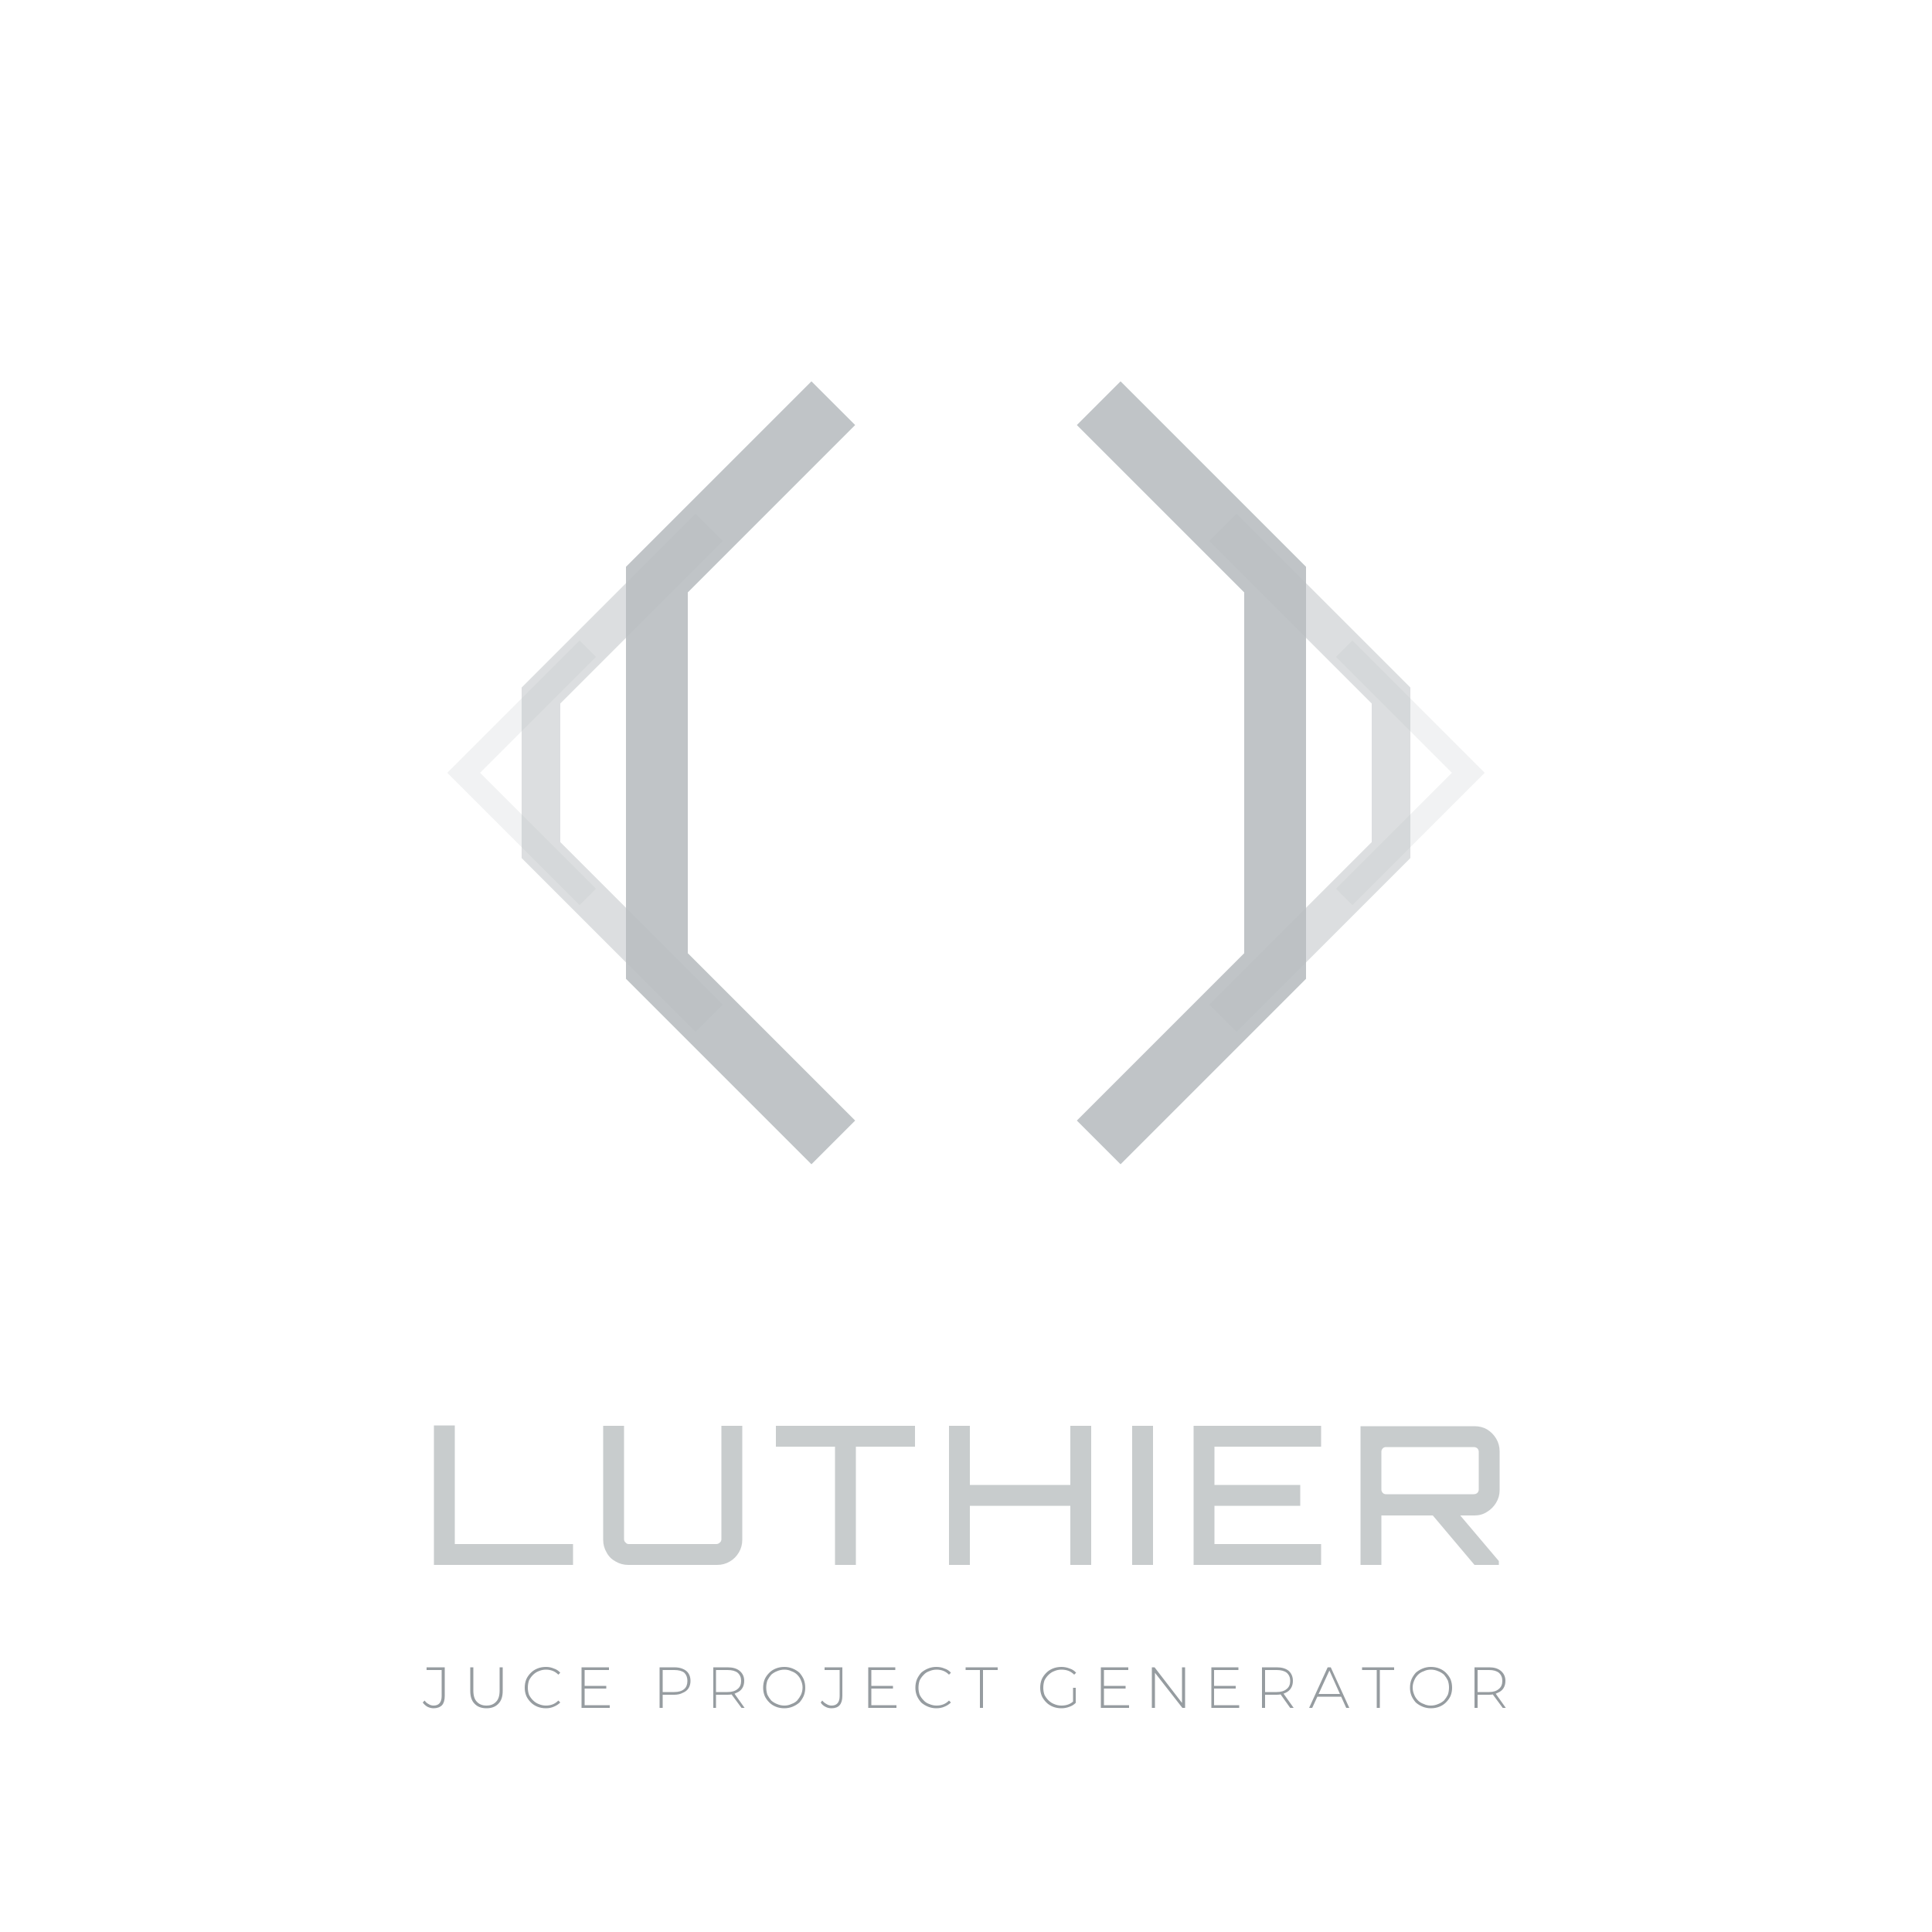
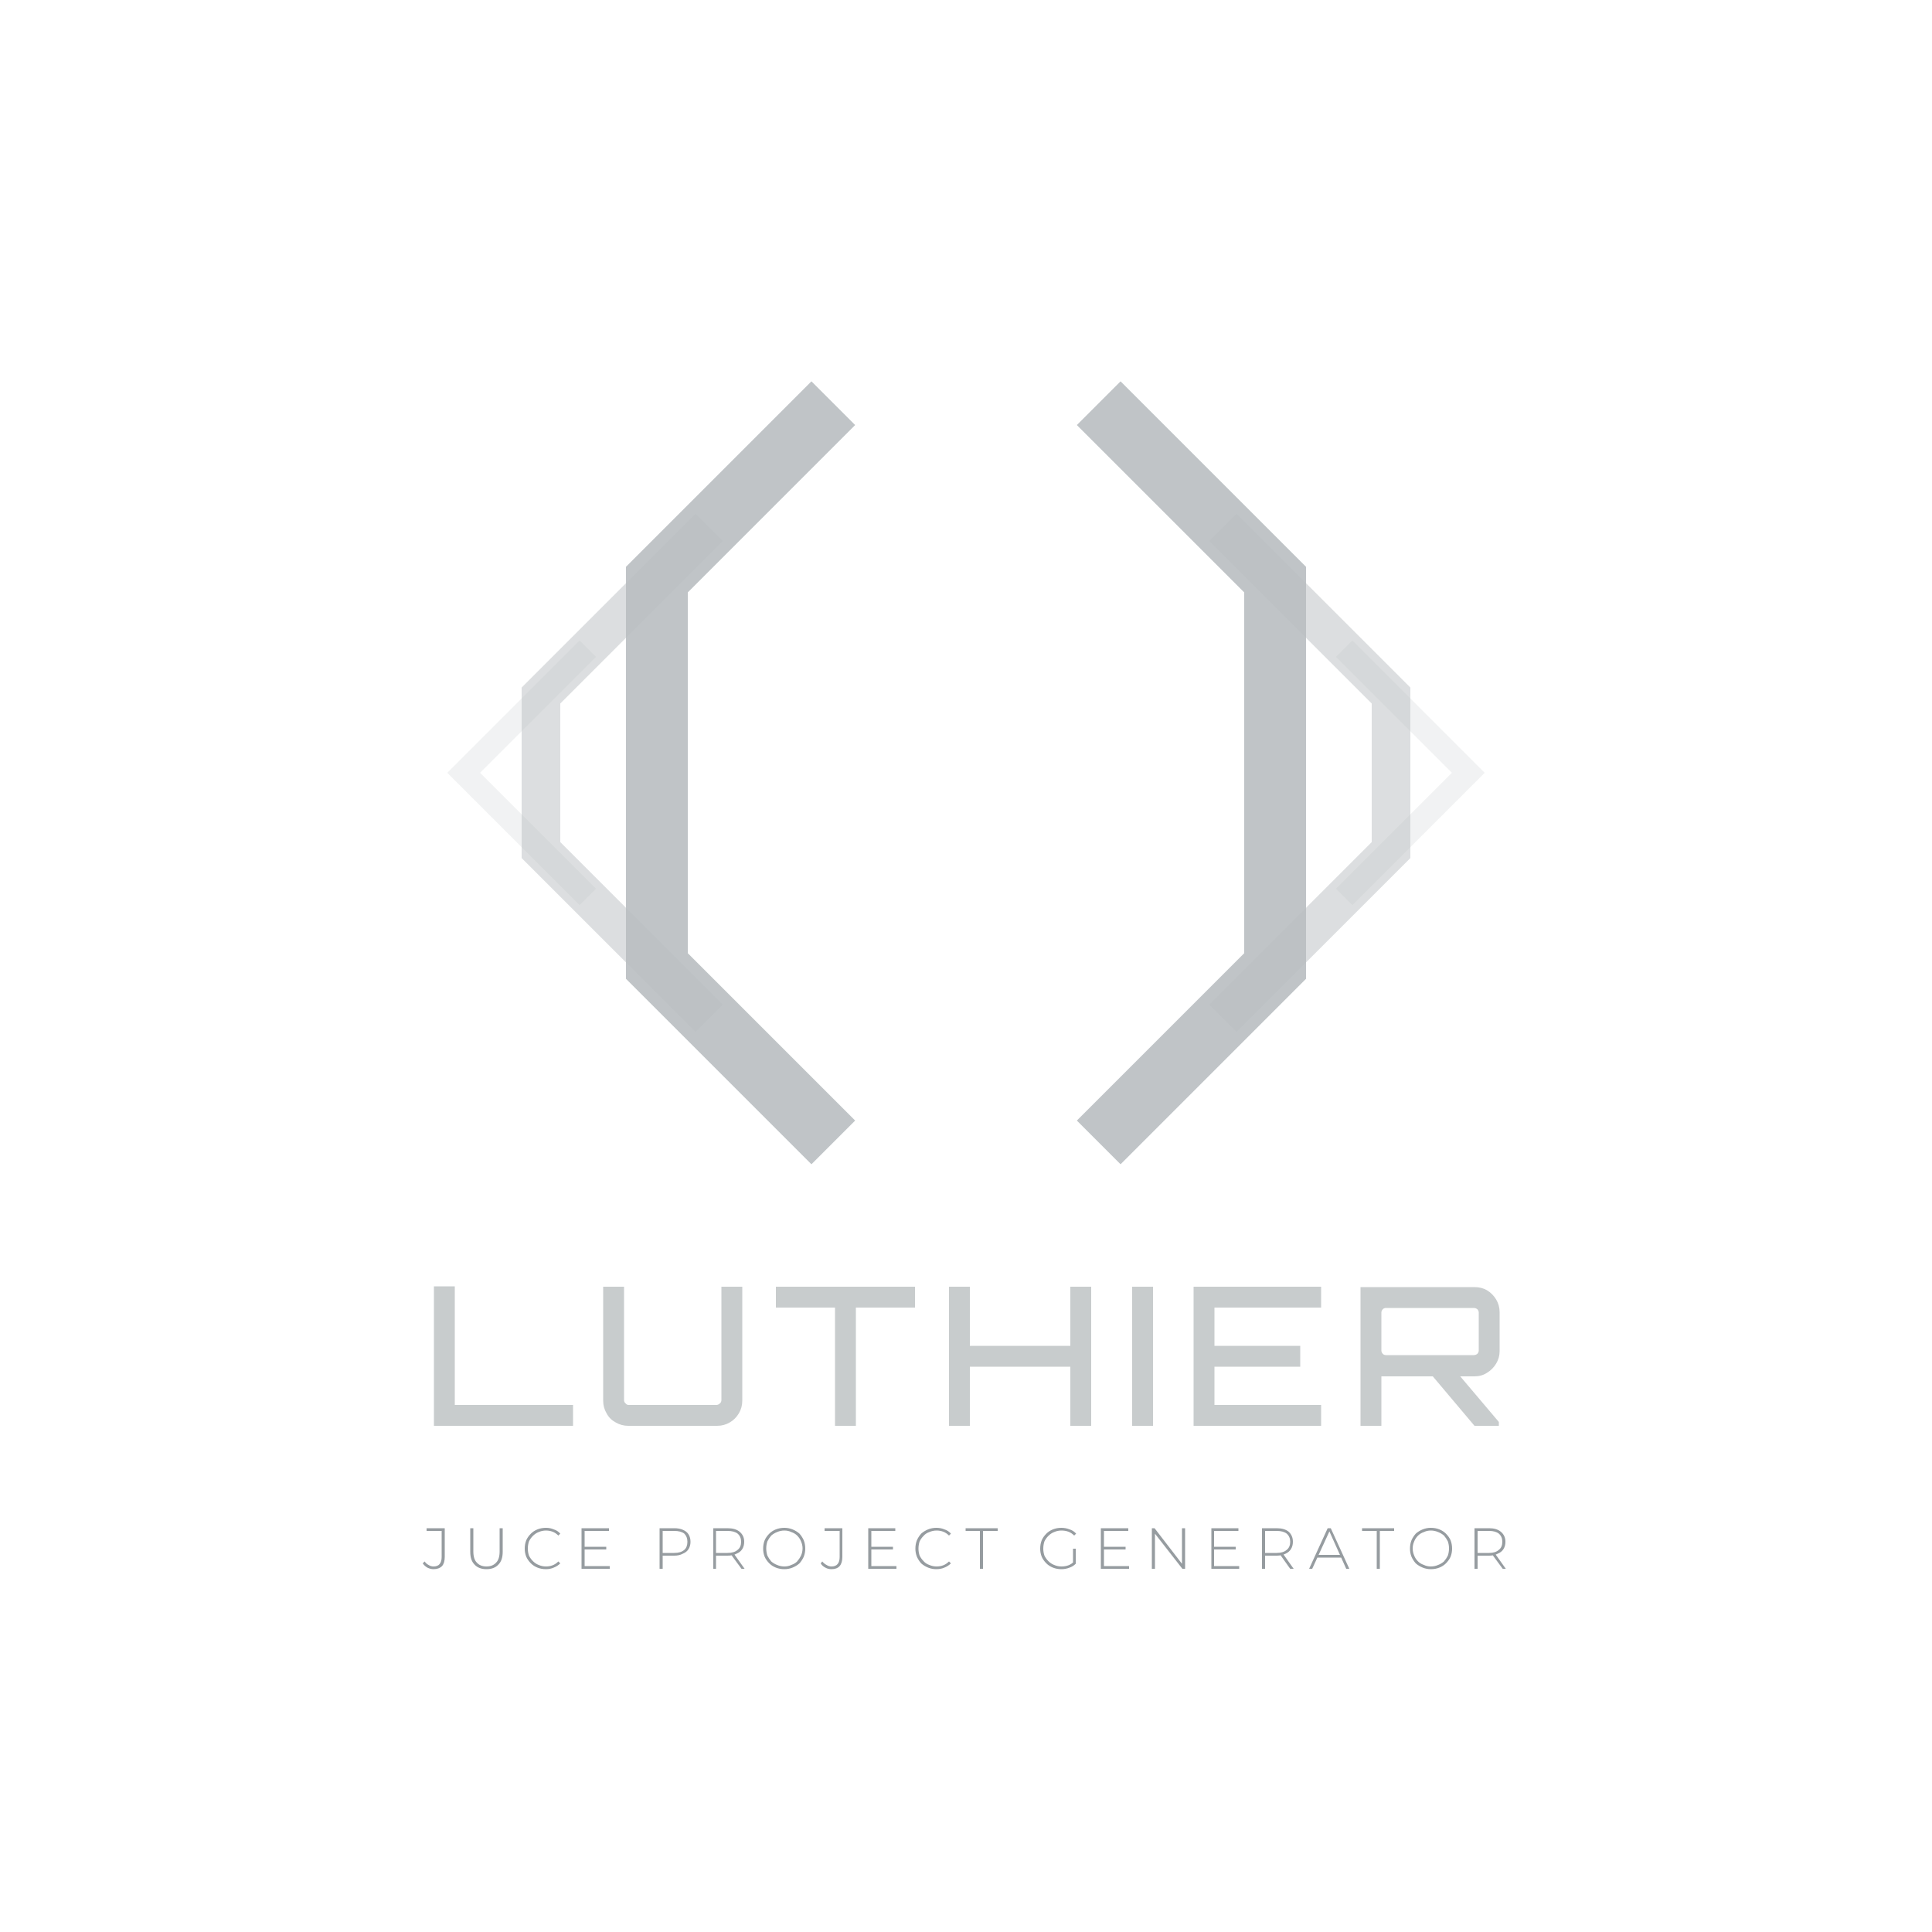
<svg xmlns="http://www.w3.org/2000/svg" viewBox="0 0 500 500" width="100%" height="100%">
  <g transform="translate(250, 200)" fill="none" stroke="#b9bec1" stroke-linecap="square">
    <path d="M -40,-90 L -80,-50 L -80,50 L -40,90" stroke-width="16" opacity="0.9" />
    <path d="M -70,-60 L -110,-20 L -110,20 L -70,60" stroke-width="10" opacity="0.5" />
    <path d="M -100,-30 L -130,0 L -100,30" stroke-width="6" opacity="0.2" />
    <path d="M 40,-90 L 80,-50 L 80,50 L 40,90" stroke-width="16" opacity="0.9" />
    <path d="M 70,-60 L 110,-20 L 110,20 L 70,60" stroke-width="10" opacity="0.5" />
    <path d="M 100,-30 L 130,0 L 100,30" stroke-width="6" opacity="0.2" />
  </g>
-   <path d="M112.3 405.0V368.9H117.7V399.6H148.3V405.0Z M162.6 405.0Q160.8 405.0 159.3 404.1Q157.8 403.3 157.0 401.8Q156.1 400.3 156.1 398.5V369.0H161.5V398.3Q161.5 398.9 161.9 399.2Q162.2 399.6 162.7 399.6H185.4Q185.9 399.6 186.3 399.2Q186.7 398.9 186.7 398.3V369.0H192.1V398.5Q192.1 400.3 191.2 401.8Q190.3 403.3 188.9 404.1Q187.4 405.0 185.6 405.0H162.6Z M216.1 405.0V374.4H200.8V369.0H236.8V374.4H221.5V405.0Z M245.6 405.0V369.0H251.0V384.3H277.0V369.0H282.4V405.0H277.0V389.7H251.0V405.0Z M293.0 405.0V369.0H298.4V405.0Z M308.9 405.0V369.0H341.9V374.4H314.3V384.3H336.5V389.7H314.3V399.6H341.9V405.0Z M381.6 405.0 370.3 391.6H377.4L387.9 404.0V405.0ZM352.1 405.0V369.1H381.6Q383.4 369.1 384.8 369.9Q386.3 370.8 387.2 372.3Q388.1 373.8 388.1 375.6V385.7Q388.1 387.4 387.2 388.9Q386.3 390.4 384.8 391.3Q383.4 392.2 381.6 392.2L357.5 392.2V405.0ZM358.7 386.7H381.4Q381.9 386.7 382.3 386.4Q382.7 386.0 382.7 385.5V375.7Q382.7 375.2 382.3 374.8Q381.9 374.5 381.4 374.5H358.7Q358.2 374.5 357.9 374.8Q357.5 375.2 357.5 375.7V385.5Q357.5 386.0 357.9 386.4Q358.2 386.7 358.7 386.7Z" fill="#c8cccd" />
-   <path d="M112.2 442.1Q111.4 442.1 110.6 441.7Q109.9 441.3 109.4 440.6L109.9 440.1Q110.3 440.7 110.9 441.0Q111.5 441.4 112.2 441.4Q114.3 441.4 114.3 438.9V432.2H110.4V431.5H115.1V438.9Q115.1 440.5 114.4 441.3Q113.6 442.1 112.2 442.1Z M125.9 442.1Q123.9 442.1 122.8 440.9Q121.7 439.8 121.7 437.6V431.5H122.5V437.5Q122.5 439.5 123.4 440.4Q124.3 441.4 125.9 441.4Q127.5 441.4 128.4 440.4Q129.3 439.5 129.3 437.5V431.5H130.1V437.6Q130.1 439.8 129.0 440.9Q127.9 442.1 125.9 442.1Z M141.3 442.1Q140.1 442.1 139.1 441.7Q138.1 441.3 137.4 440.6Q136.6 439.8 136.2 438.9Q135.8 437.9 135.8 436.8Q135.8 435.6 136.2 434.6Q136.6 433.7 137.4 432.9Q138.1 432.2 139.1 431.8Q140.1 431.4 141.3 431.4Q142.4 431.4 143.3 431.8Q144.3 432.1 145.0 432.9L144.5 433.4Q143.8 432.7 143.0 432.4Q142.2 432.1 141.3 432.1Q140.3 432.1 139.4 432.5Q138.6 432.8 137.9 433.5Q137.3 434.1 136.9 434.9Q136.6 435.8 136.6 436.8Q136.6 437.7 136.9 438.6Q137.3 439.4 137.9 440.0Q138.6 440.7 139.4 441.0Q140.3 441.4 141.3 441.4Q142.2 441.4 143.0 441.1Q143.8 440.8 144.5 440.1L145.0 440.6Q144.3 441.3 143.3 441.7Q142.4 442.1 141.3 442.1Z M150.5 442.0V431.5H157.6V432.2H151.3V441.3H157.8V442.0ZM151.2 437.0V436.3H156.9V437.0Z M170.7 442.0V431.5H174.5Q175.8 431.5 176.7 431.9Q177.7 432.3 178.2 433.1Q178.7 433.9 178.7 435.0Q178.7 436.1 178.2 436.9Q177.7 437.7 176.7 438.1Q175.8 438.6 174.5 438.6H171.1L171.5 438.2V442.0ZM171.5 438.2 171.1 437.9H174.5Q176.2 437.9 177.1 437.1Q177.9 436.4 177.9 435.0Q177.9 433.7 177.1 432.9Q176.2 432.2 174.5 432.2H171.1L171.5 431.8Z M184.6 442.0V431.5H188.3Q190.3 431.5 191.4 432.4Q192.6 433.4 192.6 435.0Q192.6 436.1 192.1 436.9Q191.6 437.7 190.6 438.1Q189.7 438.6 188.3 438.6H185.0L185.3 438.2V442.0ZM191.9 442.0 189.1 438.2H190.0L192.7 442.0ZM185.3 438.2 185.0 437.9H188.3Q190.0 437.9 190.9 437.1Q191.8 436.4 191.8 435.0Q191.8 433.7 190.9 432.9Q190.0 432.2 188.3 432.2H185.0L185.3 431.8Z M203.0 442.1Q201.8 442.1 200.8 441.7Q199.8 441.3 199.1 440.6Q198.3 439.8 197.9 438.9Q197.5 437.9 197.5 436.8Q197.5 435.6 197.9 434.6Q198.3 433.7 199.1 432.9Q199.8 432.2 200.8 431.8Q201.8 431.4 203.0 431.4Q204.1 431.4 205.1 431.8Q206.1 432.2 206.9 432.9Q207.6 433.7 208.0 434.6Q208.4 435.6 208.4 436.8Q208.4 437.9 208.0 438.9Q207.6 439.8 206.9 440.6Q206.1 441.3 205.1 441.7Q204.1 442.1 203.0 442.1ZM203.0 441.4Q204.0 441.4 204.8 441.0Q205.7 440.7 206.3 440.1Q206.9 439.4 207.3 438.6Q207.7 437.7 207.7 436.7Q207.7 435.8 207.3 434.9Q207.0 434.1 206.3 433.4Q205.7 432.8 204.8 432.5Q204.0 432.1 203.0 432.1Q202.0 432.1 201.1 432.5Q200.3 432.8 199.6 433.4Q199.0 434.1 198.6 434.9Q198.3 435.8 198.3 436.7Q198.3 437.7 198.6 438.6Q199.0 439.4 199.6 440.1Q200.3 440.7 201.1 441.0Q202.0 441.4 203.0 441.4Z M215.2 442.1Q214.3 442.1 213.6 441.7Q212.8 441.3 212.4 440.6L212.8 440.1Q213.3 440.7 213.9 441.0Q214.5 441.4 215.2 441.4Q217.3 441.4 217.3 438.9V432.2H213.4V431.5H218.0V438.9Q218.0 440.5 217.3 441.3Q216.6 442.1 215.2 442.1Z M224.7 442.0V431.5H231.7V432.2H225.5V441.3H232.0V442.0ZM225.4 437.0V436.3H231.1V437.0Z M242.3 442.1Q241.2 442.1 240.2 441.7Q239.2 441.3 238.4 440.6Q237.7 439.8 237.3 438.9Q236.9 437.9 236.9 436.8Q236.9 435.6 237.3 434.6Q237.7 433.7 238.4 432.9Q239.2 432.2 240.2 431.8Q241.2 431.4 242.3 431.4Q243.5 431.4 244.4 431.8Q245.4 432.1 246.1 432.9L245.6 433.4Q244.9 432.7 244.1 432.4Q243.3 432.1 242.4 432.1Q241.4 432.1 240.5 432.5Q239.6 432.8 239.0 433.5Q238.4 434.1 238.0 434.9Q237.7 435.8 237.7 436.8Q237.7 437.7 238.0 438.6Q238.4 439.4 239.0 440.0Q239.6 440.7 240.5 441.0Q241.4 441.4 242.4 441.4Q243.3 441.4 244.1 441.1Q244.9 440.8 245.6 440.1L246.1 440.6Q245.4 441.3 244.4 441.7Q243.5 442.1 242.3 442.1Z M253.6 442.0V432.2H249.9V431.5H258.2V432.2H254.4V442.0Z M274.7 442.1Q273.5 442.1 272.5 441.7Q271.5 441.3 270.8 440.6Q270.0 439.8 269.6 438.9Q269.2 437.9 269.2 436.8Q269.2 435.6 269.6 434.6Q270.0 433.7 270.8 432.9Q271.5 432.2 272.5 431.8Q273.5 431.4 274.7 431.4Q275.8 431.4 276.8 431.8Q277.8 432.1 278.5 432.9L278.0 433.4Q277.3 432.7 276.5 432.4Q275.7 432.1 274.7 432.1Q273.7 432.1 272.8 432.5Q272.0 432.8 271.3 433.5Q270.7 434.1 270.3 434.9Q270.0 435.8 270.0 436.8Q270.0 437.7 270.3 438.6Q270.7 439.4 271.3 440.0Q272.0 440.7 272.8 441.0Q273.7 441.4 274.7 441.4Q275.7 441.4 276.5 441.1Q277.3 440.8 278.0 440.1L278.4 440.7Q277.7 441.4 276.8 441.7Q275.8 442.1 274.7 442.1ZM278.4 440.7 277.7 440.6V436.8H278.4Z M284.9 442.0V431.5H292.0V432.2H285.7V441.3H292.2V442.0ZM285.6 437.0V436.3H291.3V437.0Z M298.1 442.0V431.5H298.8L306.2 441.1H305.9V431.5H306.7V442.0H306.0L298.5 432.4H298.9V442.0Z M313.5 442.0V431.5H320.5V432.2H314.2V441.3H320.7V442.0ZM314.1 437.0V436.3H319.8V437.0Z M326.6 442.0V431.5H330.4Q332.4 431.5 333.5 432.4Q334.6 433.4 334.6 435.0Q334.6 436.1 334.1 436.9Q333.6 437.7 332.7 438.1Q331.7 438.6 330.4 438.6H327.1L327.4 438.2V442.0ZM333.9 442.0 331.2 438.2H332.1L334.8 442.0ZM327.4 438.2 327.1 437.9H330.4Q332.1 437.9 333.0 437.1Q333.9 436.4 333.9 435.0Q333.9 433.7 333.0 432.9Q332.1 432.2 330.4 432.2H327.1L327.4 431.8Z M338.8 442.0 343.6 431.5H344.4L349.2 442.0H348.4L343.9 432.0H344.2L339.6 442.0ZM340.6 439.1 340.8 438.4H347.1L347.4 439.1Z M356.3 442.0V432.2H352.5V431.5H360.8V432.2H357.1V442.0Z M370.3 442.1Q369.2 442.1 368.2 441.7Q367.2 441.3 366.4 440.6Q365.7 439.8 365.3 438.9Q364.9 437.9 364.9 436.8Q364.9 435.6 365.3 434.6Q365.7 433.7 366.4 432.9Q367.2 432.2 368.2 431.8Q369.2 431.4 370.3 431.4Q371.5 431.4 372.5 431.8Q373.5 432.2 374.2 432.9Q375.0 433.7 375.4 434.6Q375.8 435.6 375.8 436.8Q375.8 437.9 375.4 438.9Q375.0 439.8 374.2 440.6Q373.5 441.3 372.5 441.7Q371.5 442.1 370.3 442.1ZM370.3 441.4Q371.3 441.4 372.2 441.0Q373.0 440.7 373.7 440.1Q374.3 439.4 374.7 438.6Q375.0 437.7 375.0 436.7Q375.0 435.8 374.7 434.9Q374.3 434.1 373.7 433.4Q373.0 432.8 372.2 432.5Q371.3 432.1 370.3 432.1Q369.3 432.1 368.5 432.5Q367.6 432.8 367.0 433.4Q366.3 434.1 366.0 434.9Q365.6 435.8 365.6 436.7Q365.6 437.7 366.0 438.6Q366.3 439.4 367.0 440.1Q367.6 440.7 368.5 441.0Q369.3 441.4 370.3 441.4Z M381.6 442.0V431.5H385.4Q387.3 431.5 388.4 432.4Q389.6 433.4 389.6 435.0Q389.6 436.1 389.1 436.9Q388.6 437.7 387.6 438.1Q386.7 438.6 385.4 438.6H382.0L382.4 438.2V442.0ZM388.9 442.0 386.1 438.2H387.0L389.7 442.0ZM382.4 438.2 382.0 437.9H385.4Q387.0 437.9 387.9 437.1Q388.8 436.4 388.8 435.0Q388.8 433.7 387.9 432.9Q387.0 432.2 385.4 432.2H382.0L382.4 431.8Z" fill="#969ca0" />
+   <g transform="translate(0, -36)">
+     <path d="M112.3 405.0V368.9H117.7V399.6H148.3V405.0Z M162.6 405.0Q160.8 405.0 159.3 404.1Q157.8 403.3 157.0 401.8Q156.1 400.3 156.1 398.5V369.0H161.5V398.3Q161.5 398.9 161.9 399.2Q162.2 399.6 162.7 399.6H185.4Q185.9 399.6 186.3 399.2Q186.7 398.9 186.7 398.3V369.0H192.1V398.5Q192.1 400.3 191.2 401.8Q190.3 403.3 188.9 404.1Q187.4 405.0 185.6 405.0H162.6Z M216.1 405.0V374.4H200.8V369.0H236.8V374.4H221.5V405.0Z M245.6 405.0V369.0H251.0V384.3H277.0V369.0H282.4V405.0H277.0V389.7H251.0V405.0Z M293.0 405.0V369.0H298.4V405.0Z M308.9 405.0V369.0H341.9V374.4H314.3V384.3H336.5V389.7H314.3V399.6H341.9V405.0Z M381.6 405.0 370.3 391.6H377.4L387.9 404.0V405.0ZM352.1 405.0V369.1H381.6Q383.4 369.1 384.8 369.9Q386.3 370.8 387.2 372.3Q388.1 373.8 388.1 375.6V385.7Q388.1 387.4 387.2 388.9Q386.3 390.4 384.8 391.3Q383.4 392.2 381.6 392.2L357.5 392.2V405.0ZM358.7 386.7H381.4Q381.9 386.7 382.3 386.4Q382.7 386.0 382.7 385.5V375.7Q382.7 375.2 382.3 374.8Q381.9 374.5 381.4 374.5H358.7Q358.2 374.5 357.9 374.8Q357.5 375.2 357.5 375.7V385.5Q357.5 386.0 357.9 386.4Q358.2 386.7 358.7 386.7Z" fill="#c8cccd" />
+     <path d="M112.2 442.1Q111.4 442.1 110.6 441.7Q109.9 441.3 109.4 440.6L109.9 440.1Q110.3 440.7 110.9 441.0Q111.5 441.4 112.2 441.4Q114.3 441.4 114.3 438.9V432.2H110.4V431.5H115.1V438.9Q115.1 440.5 114.4 441.3Q113.6 442.1 112.2 442.1Z M125.9 442.1Q123.9 442.1 122.8 440.9Q121.7 439.8 121.7 437.6V431.5H122.5V437.5Q122.5 439.5 123.4 440.4Q124.3 441.4 125.9 441.4Q127.5 441.4 128.4 440.4Q129.3 439.5 129.3 437.5V431.5H130.1V437.6Q130.1 439.8 129.0 440.9Q127.9 442.1 125.9 442.1Z M141.3 442.1Q140.1 442.1 139.1 441.7Q138.1 441.3 137.4 440.6Q136.6 439.8 136.2 438.9Q135.8 437.9 135.8 436.8Q135.8 435.6 136.2 434.6Q136.6 433.7 137.4 432.9Q138.1 432.2 139.1 431.8Q140.1 431.4 141.3 431.4Q142.4 431.4 143.3 431.8Q144.3 432.1 145.0 432.9L144.5 433.4Q143.8 432.7 143.0 432.4Q142.2 432.1 141.3 432.1Q140.3 432.1 139.4 432.5Q138.6 432.8 137.9 433.5Q137.3 434.1 136.9 434.9Q136.6 435.8 136.6 436.8Q136.6 437.7 136.9 438.6Q137.3 439.4 137.9 440.0Q138.6 440.7 139.4 441.0Q140.3 441.4 141.3 441.4Q142.2 441.4 143.0 441.1Q143.8 440.8 144.5 440.1L145.0 440.6Q144.3 441.3 143.3 441.7Q142.4 442.1 141.3 442.1Z M150.5 442.0V431.5H157.6V432.2H151.3V441.3H157.8V442.0ZM151.2 437.0V436.3H156.9V437.0Z M170.7 442.0V431.5H174.5Q175.8 431.5 176.7 431.9Q177.7 432.3 178.2 433.1Q178.7 433.9 178.7 435.0Q178.7 436.1 178.2 436.9Q177.7 437.7 176.7 438.1Q175.8 438.6 174.5 438.6H171.1L171.5 438.2V442.0ZM171.5 438.2 171.1 437.9H174.5Q176.2 437.9 177.1 437.1Q177.9 436.4 177.9 435.0Q177.9 433.7 177.1 432.9Q176.2 432.2 174.5 432.2H171.1L171.5 431.8Z M184.6 442.0V431.5H188.3Q190.3 431.5 191.4 432.4Q192.6 433.4 192.6 435.0Q192.6 436.1 192.1 436.9Q191.6 437.7 190.6 438.1Q189.7 438.6 188.3 438.6H185.0L185.3 438.2V442.0ZM191.9 442.0 189.1 438.2H190.0L192.7 442.0ZM185.3 438.2 185.0 437.9H188.3Q190.0 437.9 190.9 437.1Q191.8 436.4 191.8 435.0Q191.8 433.7 190.9 432.9Q190.0 432.2 188.3 432.2H185.0L185.3 431.8Z M203.0 442.1Q201.8 442.1 200.8 441.7Q199.8 441.3 199.1 440.6Q198.3 439.8 197.9 438.9Q197.5 437.9 197.5 436.8Q197.5 435.6 197.9 434.6Q198.3 433.7 199.1 432.9Q199.8 432.2 200.8 431.8Q201.8 431.4 203.0 431.4Q204.1 431.4 205.1 431.8Q206.1 432.2 206.9 432.9Q207.6 433.7 208.0 434.6Q208.4 435.6 208.4 436.8Q208.4 437.9 208.0 438.9Q207.6 439.8 206.9 440.6Q206.1 441.3 205.1 441.7Q204.1 442.1 203.0 442.1ZM203.0 441.4Q204.0 441.4 204.8 441.0Q205.7 440.7 206.3 440.1Q206.9 439.4 207.3 438.6Q207.7 437.7 207.7 436.7Q207.7 435.8 207.3 434.9Q207.0 434.1 206.3 433.4Q205.7 432.8 204.8 432.5Q204.0 432.1 203.0 432.1Q202.0 432.1 201.1 432.5Q200.3 432.8 199.6 433.4Q199.0 434.1 198.6 434.9Q198.3 435.8 198.3 436.7Q198.3 437.7 198.6 438.6Q199.0 439.4 199.6 440.1Q200.3 440.7 201.1 441.0Q202.0 441.4 203.0 441.4Z M215.2 442.1Q214.3 442.1 213.6 441.7Q212.8 441.3 212.4 440.6L212.8 440.1Q213.3 440.7 213.9 441.0Q214.5 441.4 215.2 441.4Q217.3 441.4 217.3 438.9V432.2H213.4V431.5H218.0V438.9Q218.0 440.5 217.3 441.3Q216.6 442.1 215.2 442.1Z M224.7 442.0V431.5H231.7V432.2H225.5V441.3H232.0V442.0ZM225.4 437.0V436.3H231.1V437.0Z M242.3 442.1Q241.2 442.1 240.2 441.7Q239.2 441.3 238.4 440.6Q237.7 439.8 237.3 438.9Q236.9 437.9 236.9 436.8Q236.9 435.6 237.3 434.6Q237.7 433.7 238.4 432.9Q239.2 432.2 240.2 431.8Q241.2 431.4 242.3 431.4Q243.5 431.4 244.4 431.8Q245.4 432.1 246.1 432.9L245.6 433.4Q244.9 432.7 244.1 432.4Q243.3 432.1 242.4 432.1Q241.4 432.1 240.5 432.5Q239.6 432.8 239.0 433.5Q238.4 434.1 238.0 434.9Q237.7 435.8 237.7 436.8Q237.7 437.7 238.0 438.6Q238.4 439.4 239.0 440.0Q239.6 440.7 240.5 441.0Q241.4 441.4 242.4 441.4Q243.3 441.4 244.1 441.1Q244.9 440.8 245.6 440.1L246.1 440.6Q245.4 441.3 244.4 441.7Q243.5 442.1 242.3 442.1Z M253.6 442.0V432.2H249.9V431.5H258.2V432.2H254.4V442.0Z M274.7 442.1Q273.5 442.1 272.5 441.7Q271.5 441.3 270.8 440.6Q270.0 439.8 269.6 438.9Q269.2 437.9 269.2 436.8Q269.2 435.6 269.6 434.6Q270.0 433.7 270.8 432.9Q271.5 432.2 272.5 431.8Q273.5 431.4 274.7 431.4Q275.8 431.4 276.8 431.8Q277.8 432.1 278.5 432.9L278.0 433.4Q277.3 432.7 276.5 432.4Q275.7 432.1 274.7 432.1Q273.7 432.1 272.8 432.5Q272.0 432.8 271.3 433.5Q270.7 434.1 270.3 434.9Q270.0 435.8 270.0 436.8Q270.0 437.7 270.3 438.6Q270.7 439.4 271.3 440.0Q272.0 440.7 272.8 441.0Q273.7 441.4 274.7 441.4Q275.7 441.4 276.5 441.1Q277.3 440.8 278.0 440.1L278.4 440.7Q277.7 441.4 276.8 441.7Q275.8 442.1 274.7 442.1ZM278.4 440.7 277.7 440.6V436.8H278.4Z M284.9 442.0V431.5H292.0V432.2H285.7V441.3H292.2V442.0ZM285.6 437.0V436.3H291.3V437.0Z M298.1 442.0V431.5H298.8L306.2 441.1H305.9V431.5H306.7V442.0H306.0L298.5 432.4H298.9V442.0Z M313.5 442.0V431.5H320.5V432.2H314.2V441.3H320.7V442.0ZM314.1 437.0V436.3H319.8V437.0Z M326.6 442.0V431.5H330.4Q332.4 431.5 333.5 432.4Q334.6 433.4 334.6 435.0Q334.6 436.1 334.1 436.9Q333.6 437.7 332.7 438.1Q331.7 438.6 330.4 438.6H327.1L327.4 438.2V442.0ZM333.9 442.0 331.2 438.2H332.1L334.8 442.0ZM327.4 438.2 327.1 437.9H330.4Q332.1 437.9 333.0 437.1Q333.9 436.4 333.9 435.0Q333.9 433.7 333.0 432.9Q332.1 432.2 330.4 432.2H327.1L327.4 431.8Z M338.8 442.0 343.6 431.5H344.4L349.2 442.0H348.4L343.9 432.0H344.2L339.6 442.0ZM340.6 439.1 340.8 438.4H347.1L347.4 439.1Z M356.3 442.0V432.2H352.5V431.5H360.8V432.2H357.1V442.0Z M370.3 442.1Q369.2 442.1 368.2 441.7Q367.2 441.3 366.4 440.6Q365.7 439.8 365.3 438.9Q364.9 437.9 364.9 436.8Q364.9 435.6 365.3 434.6Q365.7 433.7 366.4 432.9Q367.2 432.2 368.2 431.8Q369.2 431.4 370.3 431.4Q371.5 431.4 372.5 431.8Q373.5 432.2 374.2 432.9Q375.0 433.7 375.4 434.6Q375.8 435.6 375.8 436.8Q375.8 437.9 375.4 438.9Q375.0 439.8 374.2 440.6Q373.5 441.3 372.5 441.7Q371.5 442.1 370.3 442.1ZM370.3 441.4Q371.3 441.4 372.2 441.0Q373.0 440.7 373.7 440.1Q374.3 439.4 374.7 438.6Q375.0 437.7 375.0 436.7Q375.0 435.8 374.7 434.9Q374.3 434.1 373.7 433.4Q373.0 432.8 372.2 432.5Q371.3 432.1 370.3 432.1Q369.3 432.1 368.5 432.5Q367.6 432.8 367.0 433.4Q366.3 434.1 366.0 434.9Q365.6 435.8 365.6 436.7Q365.6 437.7 366.0 438.6Q366.3 439.4 367.0 440.1Q367.6 440.7 368.5 441.0Q369.3 441.4 370.3 441.4Z M381.6 442.0V431.5H385.4Q387.3 431.5 388.4 432.4Q389.6 433.4 389.6 435.0Q389.6 436.1 389.1 436.9Q388.6 437.7 387.6 438.1Q386.7 438.6 385.4 438.6H382.0L382.4 438.2V442.0ZM388.9 442.0 386.1 438.2H387.0L389.7 442.0ZM382.4 438.2 382.0 437.9H385.4Q387.0 437.9 387.9 437.1Q388.8 436.4 388.8 435.0Q388.8 433.7 387.9 432.9Q387.0 432.2 385.4 432.2H382.0L382.4 431.8Z" fill="#969ca0" />
+   </g>
</svg>
